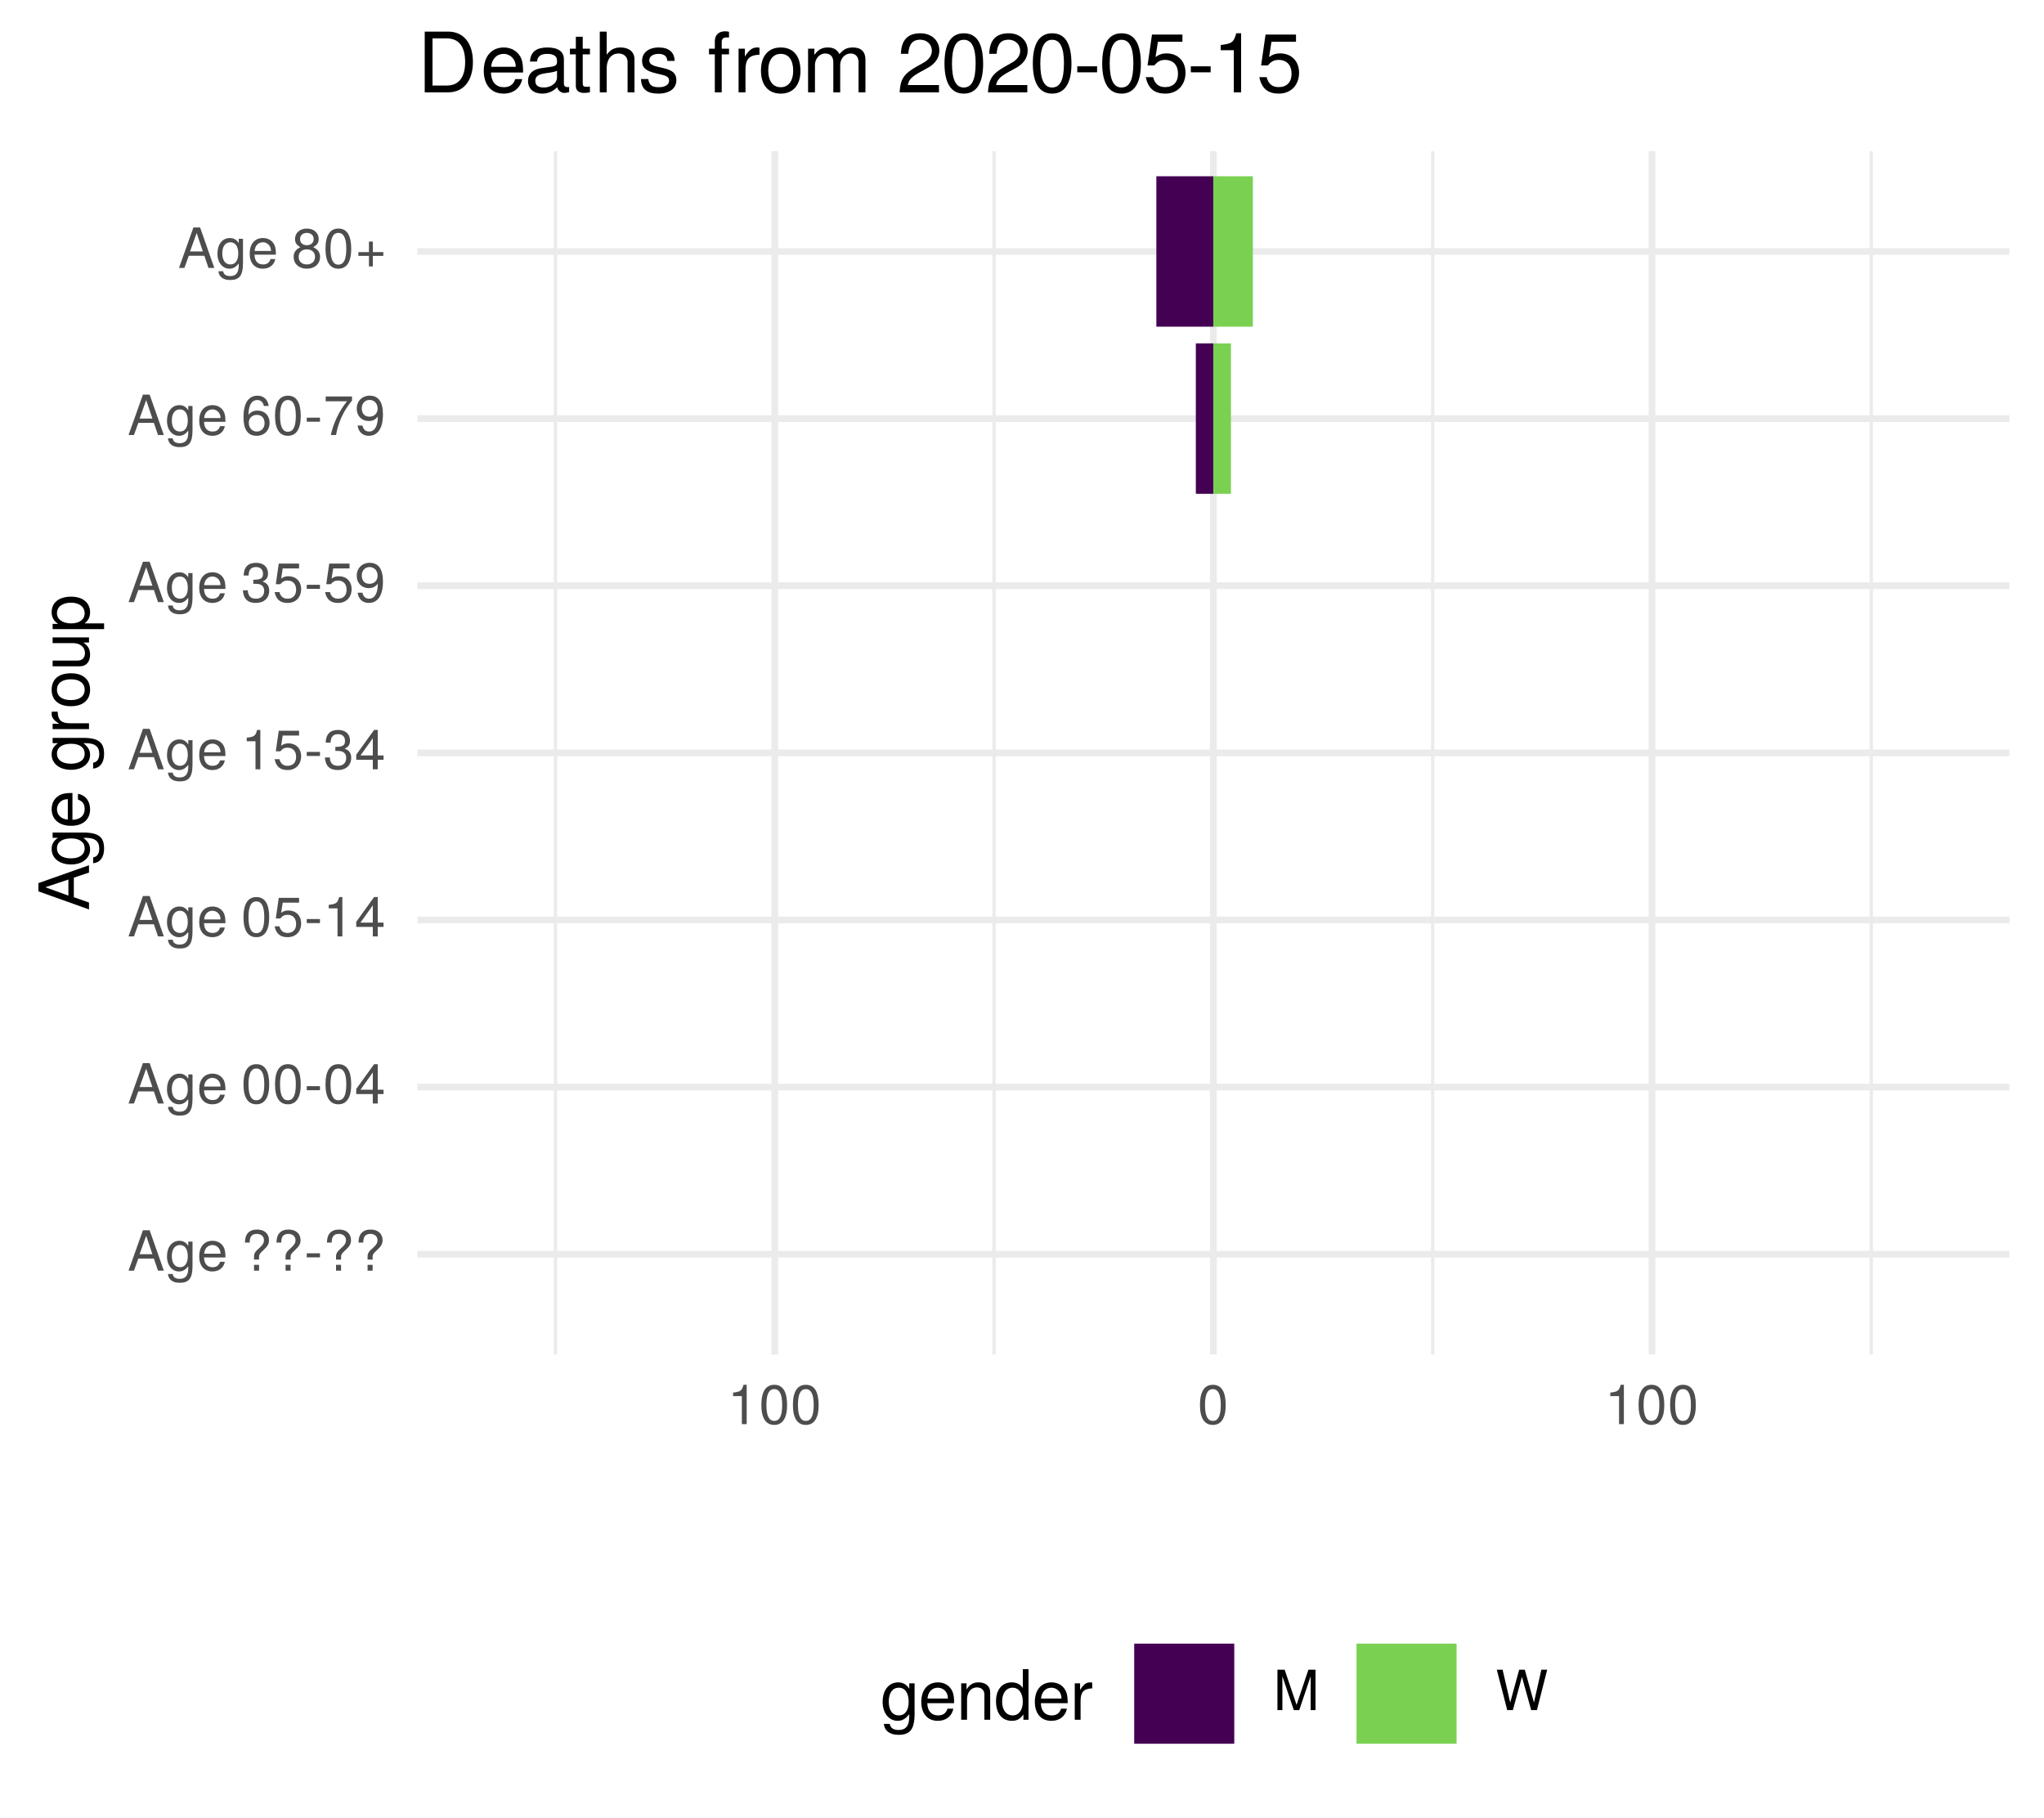
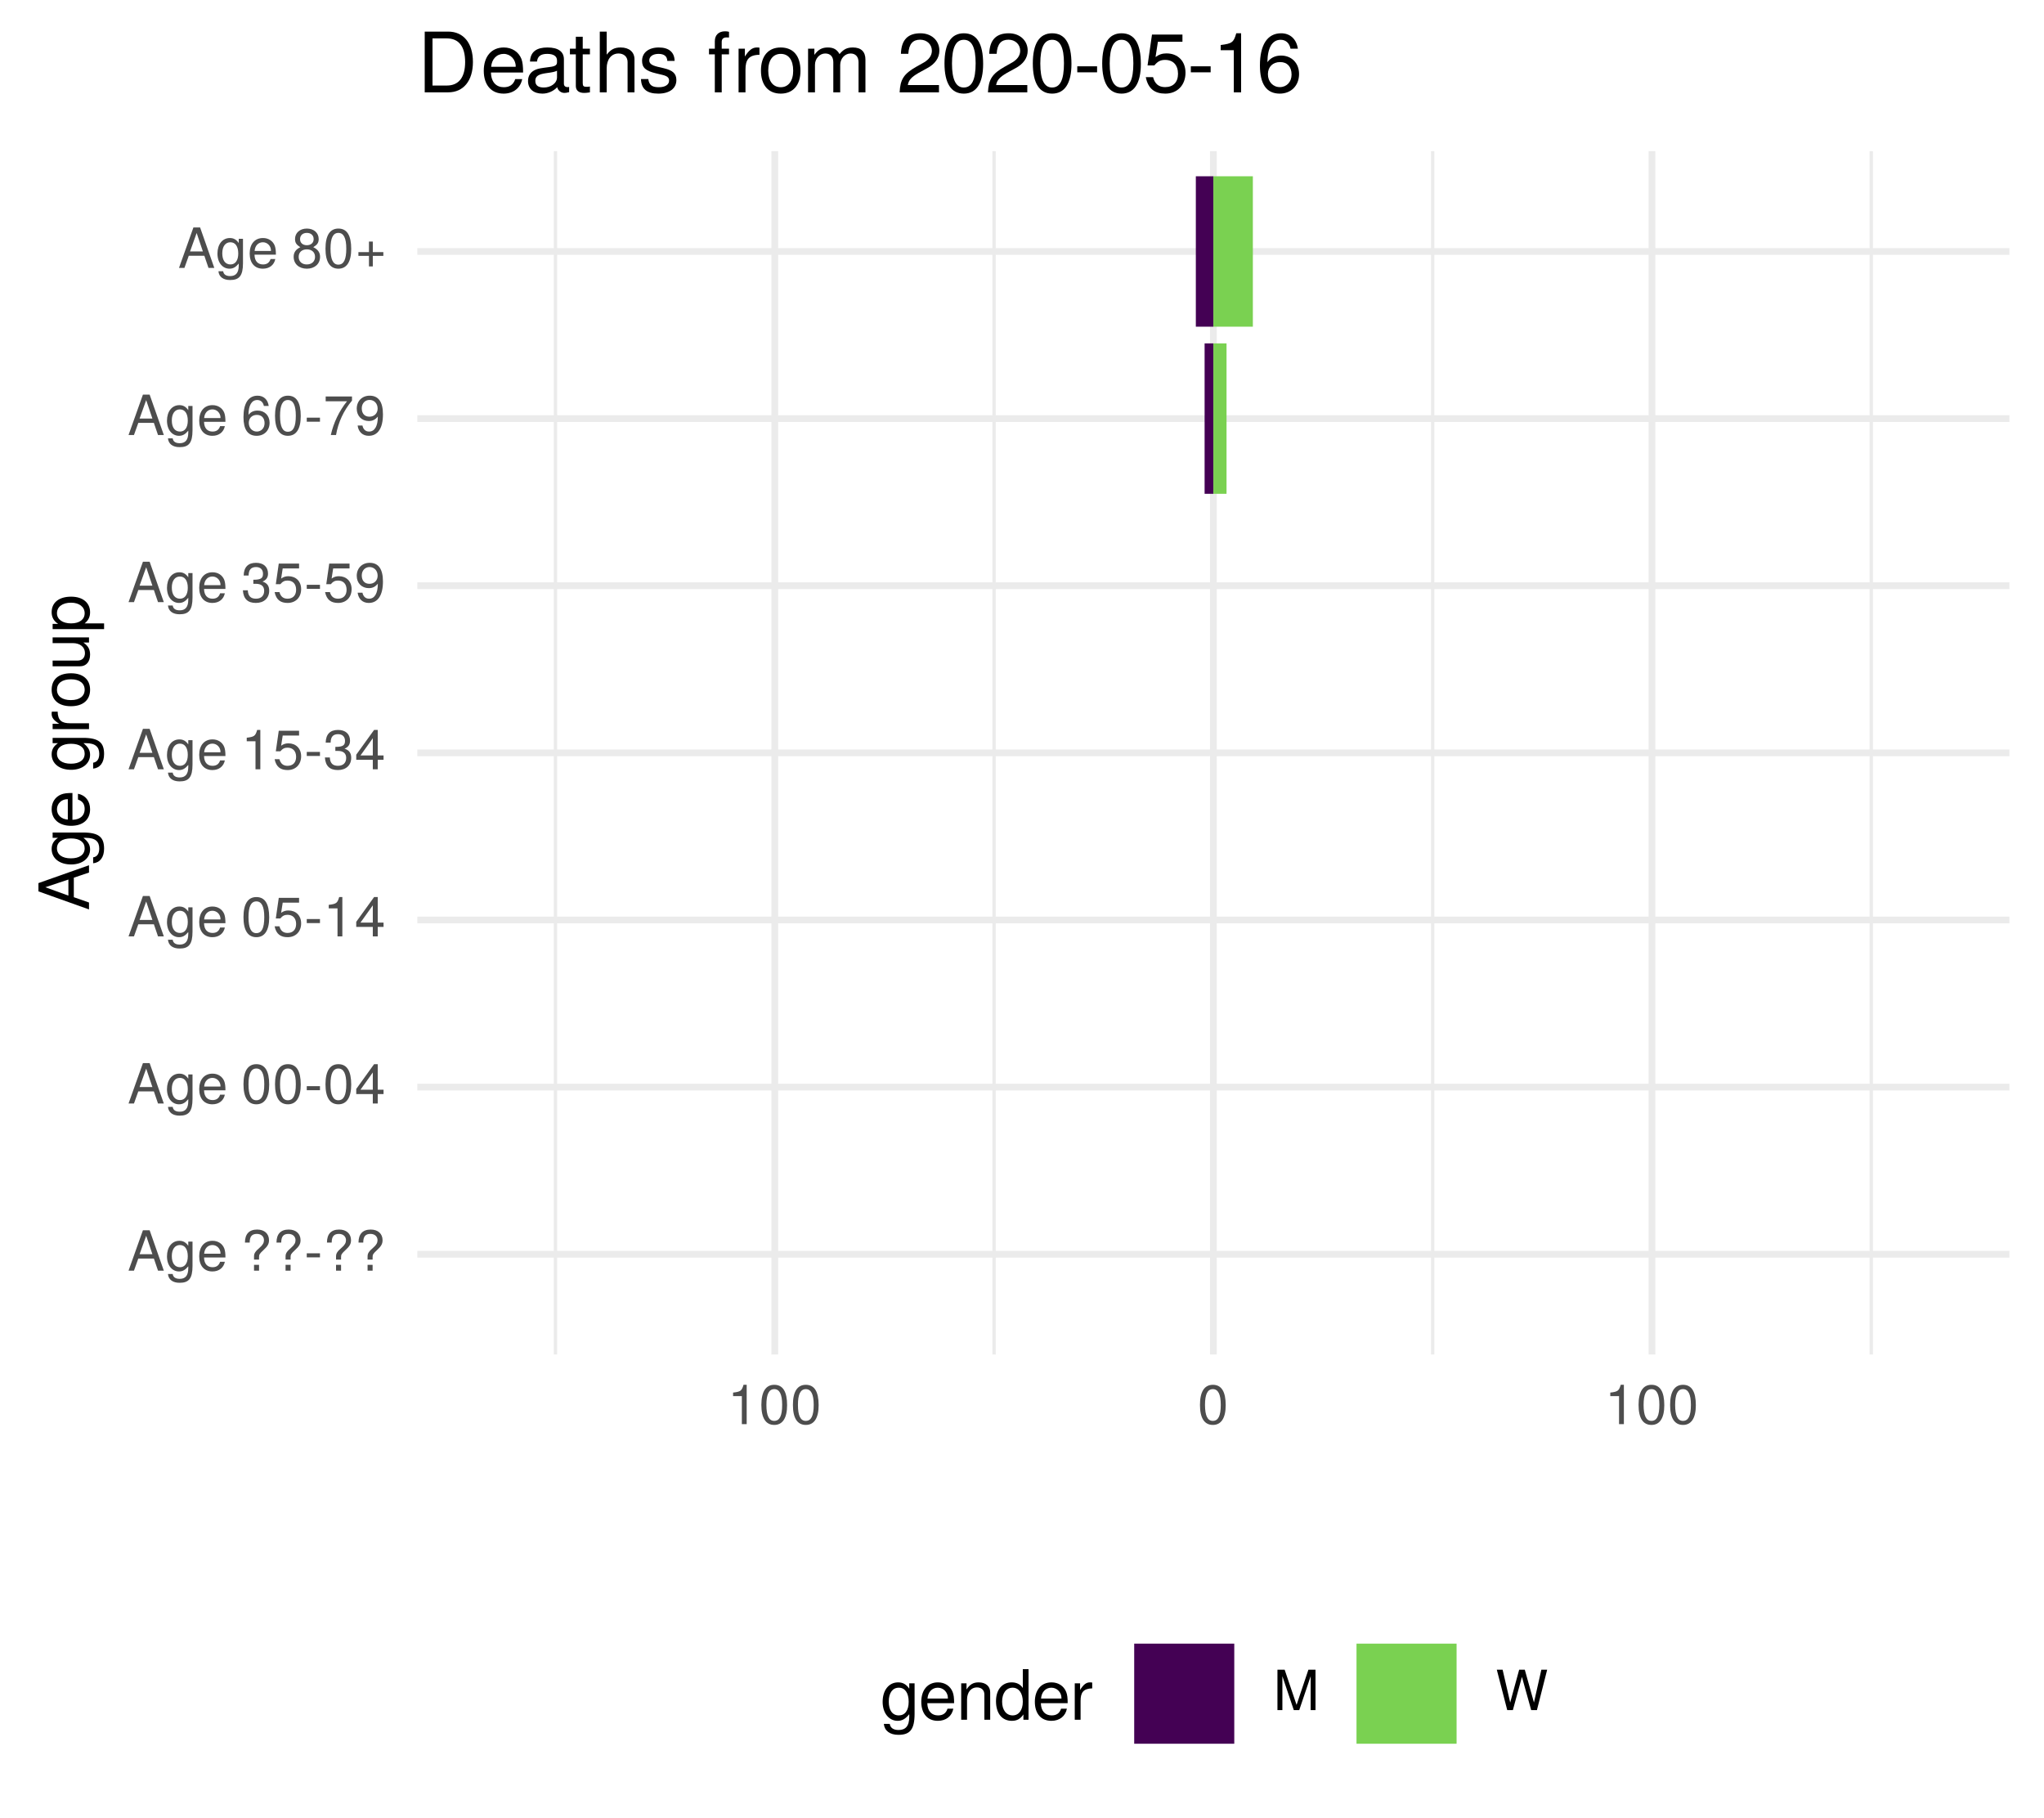
<svg xmlns="http://www.w3.org/2000/svg" xmlns:xlink="http://www.w3.org/1999/xlink" width="324pt" height="288pt" viewBox="0 0 324 288" version="1.1">
  <defs>
    <g>
      <symbol overflow="visible" id="glyph0-0">
        <path style="stroke:none;" d="" />
      </symbol>
      <symbol overflow="visible" id="glyph0-1">
        <path style="stroke:none;" d="M 5.75 0 L 3.5 -6.406 L 2.438 -6.406 L 0.156 0 L 1.016 0 L 1.703 -1.922 L 4.172 -1.922 L 4.828 0 Z M 3.938 -2.609 L 1.906 -2.609 L 2.953 -5.531 Z M 3.938 -2.609 " />
      </symbol>
      <symbol overflow="visible" id="glyph0-2">
        <path style="stroke:none;" d="M 4.297 -0.75 L 4.297 -4.609 L 3.625 -4.609 L 3.625 -3.938 C 3.25 -4.484 2.812 -4.734 2.219 -4.734 C 1.047 -4.734 0.25 -3.75 0.25 -2.266 C 0.25 -0.812 1.078 0.125 2.156 0.125 C 2.734 0.125 3.141 -0.109 3.625 -0.688 L 3.625 -0.391 C 3.625 0.828 3.125 1.297 2.266 1.297 C 1.688 1.297 1.234 1.094 1.156 0.531 L 0.406 0.531 C 0.484 1.406 1.156 1.922 2.25 1.922 C 3.688 1.922 4.297 1.281 4.297 -0.75 Z M 3.547 -2.281 C 3.547 -1.172 3.078 -0.547 2.312 -0.547 C 1.5 -0.547 1.016 -1.188 1.016 -2.312 C 1.016 -3.406 1.516 -4.062 2.297 -4.062 C 3.094 -4.062 3.547 -3.391 3.547 -2.281 Z M 3.547 -2.281 " />
      </symbol>
      <symbol overflow="visible" id="glyph0-3">
        <path style="stroke:none;" d="M 4.516 -2.094 C 4.516 -2.766 4.453 -3.188 4.328 -3.531 C 4.031 -4.281 3.328 -4.734 2.469 -4.734 C 1.172 -4.734 0.359 -3.797 0.359 -2.281 C 0.359 -0.766 1.156 0.125 2.453 0.125 C 3.5 0.125 4.234 -0.469 4.422 -1.406 L 3.672 -1.406 C 3.469 -0.797 3.062 -0.547 2.469 -0.547 C 1.703 -0.547 1.141 -1.031 1.125 -2.094 Z M 3.734 -2.75 C 3.734 -2.75 3.734 -2.703 3.719 -2.688 L 1.141 -2.688 C 1.203 -3.516 1.719 -4.062 2.453 -4.062 C 3.172 -4.062 3.734 -3.469 3.734 -2.75 Z M 3.734 -2.75 " />
      </symbol>
      <symbol overflow="visible" id="glyph0-4">
        <path style="stroke:none;" d="" />
      </symbol>
      <symbol overflow="visible" id="glyph0-5">
        <path style="stroke:none;" d="M 4.422 -4.828 C 4.422 -5.859 3.688 -6.516 2.547 -6.516 C 1.281 -6.516 0.609 -5.812 0.609 -4.453 L 1.359 -4.453 C 1.359 -5.422 1.719 -5.828 2.5 -5.828 C 3.172 -5.828 3.625 -5.422 3.625 -4.828 C 3.625 -4.422 3.438 -4.078 2.969 -3.672 C 2.453 -3.203 2.453 -3.203 2.297 -3 C 2.109 -2.75 2.047 -2.547 2.047 -2.234 L 2.047 -1.75 L 2.844 -1.75 L 2.844 -2.156 C 2.844 -2.547 2.938 -2.703 3.531 -3.25 C 4.203 -3.859 4.422 -4.25 4.422 -4.828 Z M 2.844 0 L 2.844 -0.922 L 2.047 -0.922 L 2.047 0 Z M 2.844 0 " />
      </symbol>
      <symbol overflow="visible" id="glyph0-6">
        <path style="stroke:none;" d="M 2.5 -2.109 L 2.5 -2.75 L 0.406 -2.75 L 0.406 -2.109 Z M 2.5 -2.109 " />
      </symbol>
      <symbol overflow="visible" id="glyph0-7">
        <path style="stroke:none;" d="M 4.453 -3 C 4.453 -5.156 3.781 -6.234 2.422 -6.234 C 1.078 -6.234 0.375 -5.141 0.375 -3.047 C 0.375 -0.953 1.078 0.125 2.422 0.125 C 3.734 0.125 4.453 -0.953 4.453 -3 Z M 3.672 -3.062 C 3.672 -1.297 3.266 -0.516 2.406 -0.516 C 1.578 -0.516 1.172 -1.344 1.172 -3.047 C 1.172 -4.75 1.578 -5.547 2.422 -5.547 C 3.25 -5.547 3.672 -4.734 3.672 -3.062 Z M 3.672 -3.062 " />
      </symbol>
      <symbol overflow="visible" id="glyph0-8">
        <path style="stroke:none;" d="M 4.578 -1.5 L 4.578 -2.188 L 3.656 -2.188 L 3.656 -6.234 L 3.078 -6.234 L 0.25 -2.312 L 0.25 -1.5 L 2.875 -1.5 L 2.875 0 L 3.656 0 L 3.656 -1.5 Z M 2.875 -2.188 L 0.922 -2.188 L 2.875 -4.922 Z M 2.875 -2.188 " />
      </symbol>
      <symbol overflow="visible" id="glyph0-9">
        <path style="stroke:none;" d="M 4.516 -2.062 C 4.516 -3.297 3.688 -4.109 2.5 -4.109 C 2.062 -4.109 1.703 -4 1.344 -3.734 L 1.594 -5.344 L 4.188 -5.344 L 4.188 -6.109 L 0.969 -6.109 L 0.5 -2.844 L 1.219 -2.844 C 1.578 -3.266 1.875 -3.422 2.359 -3.422 C 3.188 -3.422 3.719 -2.891 3.719 -1.969 C 3.719 -1.062 3.203 -0.547 2.359 -0.547 C 1.688 -0.547 1.266 -0.891 1.078 -1.594 L 0.312 -1.594 C 0.562 -0.359 1.266 0.125 2.375 0.125 C 3.641 0.125 4.516 -0.75 4.516 -2.062 Z M 4.516 -2.062 " />
      </symbol>
      <symbol overflow="visible" id="glyph0-10">
        <path style="stroke:none;" d="M 3.047 0 L 3.047 -6.234 L 2.547 -6.234 C 2.266 -5.281 2.094 -5.141 0.891 -5 L 0.891 -4.438 L 2.281 -4.438 L 2.281 0 Z M 3.047 0 " />
      </symbol>
      <symbol overflow="visible" id="glyph0-11">
        <path style="stroke:none;" d="M 4.453 -1.812 C 4.453 -2.562 4.141 -3.016 3.391 -3.266 C 3.969 -3.5 4.266 -3.891 4.266 -4.516 C 4.266 -5.594 3.547 -6.234 2.359 -6.234 C 1.109 -6.234 0.438 -5.547 0.406 -4.219 L 1.188 -4.219 C 1.203 -5.141 1.578 -5.562 2.375 -5.562 C 3.062 -5.562 3.469 -5.156 3.469 -4.5 C 3.469 -3.828 3.188 -3.547 1.938 -3.547 L 1.938 -2.906 L 2.359 -2.906 C 3.219 -2.906 3.656 -2.5 3.656 -1.797 C 3.656 -1.016 3.172 -0.547 2.359 -0.547 C 1.516 -0.547 1.109 -0.969 1.062 -1.875 L 0.281 -1.875 C 0.375 -0.5 1.062 0.125 2.344 0.125 C 3.625 0.125 4.453 -0.641 4.453 -1.812 Z M 4.453 -1.812 " />
      </symbol>
      <symbol overflow="visible" id="glyph0-12">
        <path style="stroke:none;" d="M 4.484 -3.266 C 4.484 -5.219 3.797 -6.234 2.375 -6.234 C 1.188 -6.234 0.328 -5.391 0.328 -4.172 C 0.328 -3.016 1.125 -2.219 2.25 -2.219 C 2.844 -2.219 3.266 -2.438 3.672 -2.922 C 3.672 -1.406 3.172 -0.547 2.281 -0.547 C 1.734 -0.547 1.359 -0.891 1.234 -1.5 L 0.469 -1.5 C 0.609 -0.469 1.281 0.125 2.234 0.125 C 3.688 0.125 4.484 -1.109 4.484 -3.266 Z M 3.641 -4.188 C 3.641 -3.422 3.094 -2.906 2.344 -2.906 C 1.594 -2.906 1.125 -3.391 1.125 -4.234 C 1.125 -5.016 1.656 -5.562 2.359 -5.562 C 3.094 -5.562 3.641 -5 3.641 -4.188 Z M 3.641 -4.188 " />
      </symbol>
      <symbol overflow="visible" id="glyph0-13">
        <path style="stroke:none;" d="M 4.516 -1.938 C 4.516 -3.094 3.719 -3.875 2.609 -3.875 C 1.984 -3.875 1.5 -3.641 1.172 -3.188 C 1.172 -4.703 1.672 -5.547 2.562 -5.547 C 3.109 -5.547 3.484 -5.203 3.609 -4.609 L 4.375 -4.609 C 4.234 -5.625 3.562 -6.234 2.609 -6.234 C 1.156 -6.234 0.375 -5.016 0.375 -2.844 C 0.375 -0.891 1.047 0.125 2.469 0.125 C 3.656 0.125 4.516 -0.719 4.516 -1.938 Z M 3.719 -1.875 C 3.719 -1.094 3.188 -0.547 2.484 -0.547 C 1.766 -0.547 1.219 -1.125 1.219 -1.922 C 1.219 -2.688 1.734 -3.188 2.5 -3.188 C 3.25 -3.188 3.719 -2.703 3.719 -1.875 Z M 3.719 -1.875 " />
      </symbol>
      <symbol overflow="visible" id="glyph0-14">
        <path style="stroke:none;" d="M 4.578 -5.453 L 4.578 -6.109 L 0.406 -6.109 L 0.406 -5.344 L 3.781 -5.344 C 2.531 -3.781 1.656 -1.953 1.219 0 L 2.047 0 C 2.391 -2.016 3.266 -3.891 4.578 -5.453 Z M 4.578 -5.453 " />
      </symbol>
      <symbol overflow="visible" id="glyph0-15">
        <path style="stroke:none;" d="M 4.516 -1.766 C 4.516 -2.453 4.156 -2.938 3.438 -3.281 C 4.078 -3.672 4.297 -3.984 4.297 -4.578 C 4.297 -5.547 3.531 -6.234 2.422 -6.234 C 1.312 -6.234 0.547 -5.547 0.547 -4.578 C 0.547 -4 0.75 -3.672 1.391 -3.281 C 0.672 -2.938 0.328 -2.453 0.328 -1.766 C 0.328 -0.625 1.188 0.125 2.422 0.125 C 3.656 0.125 4.516 -0.625 4.516 -1.766 Z M 3.5 -4.562 C 3.5 -3.969 3.062 -3.594 2.422 -3.594 C 1.766 -3.594 1.344 -3.969 1.344 -4.562 C 1.344 -5.156 1.766 -5.547 2.422 -5.547 C 3.078 -5.547 3.5 -5.156 3.5 -4.562 Z M 3.719 -1.75 C 3.719 -1.016 3.188 -0.547 2.406 -0.547 C 1.641 -0.547 1.125 -1.016 1.125 -1.75 C 1.125 -2.484 1.641 -2.938 2.422 -2.938 C 3.188 -2.938 3.719 -2.484 3.719 -1.75 Z M 3.719 -1.75 " />
      </symbol>
      <symbol overflow="visible" id="glyph0-16">
        <path style="stroke:none;" d="M 4.547 -1.906 L 4.547 -2.5 L 2.875 -2.5 L 2.875 -4.172 L 2.266 -4.172 L 2.266 -2.5 L 0.594 -2.5 L 0.594 -1.906 L 2.266 -1.906 L 2.266 -0.234 L 2.875 -0.234 L 2.875 -1.906 Z M 4.547 -1.906 " />
      </symbol>
      <symbol overflow="visible" id="glyph0-17">
        <path style="stroke:none;" d="M 6.688 0 L 6.688 -6.406 L 5.562 -6.406 L 3.688 -0.828 L 1.797 -6.406 L 0.656 -6.406 L 0.656 0 L 1.438 0 L 1.438 -5.375 L 3.25 0 L 4.109 0 L 5.922 -5.375 L 5.922 0 Z M 6.688 0 " />
      </symbol>
      <symbol overflow="visible" id="glyph0-18">
        <path style="stroke:none;" d="M 8.172 -6.406 L 7.25 -6.406 L 6.078 -1.203 L 4.625 -6.406 L 3.734 -6.406 L 2.312 -1.203 L 1.109 -6.406 L 0.188 -6.406 L 1.844 0 L 2.734 0 L 4.172 -5.266 L 5.641 0 L 6.547 0 Z M 8.172 -6.406 " />
      </symbol>
      <symbol overflow="visible" id="glyph1-0">
        <path style="stroke:none;" d="" />
      </symbol>
      <symbol overflow="visible" id="glyph1-1">
        <path style="stroke:none;" d="M 0 -7.188 L -8.016 -4.359 L -8.016 -3.047 L 0 -0.188 L 0 -1.281 L -2.406 -2.125 L -2.406 -5.219 L 0 -6.031 Z M -3.266 -4.922 L -3.266 -2.375 L -6.922 -3.703 Z M -3.266 -4.922 " />
      </symbol>
      <symbol overflow="visible" id="glyph1-2">
        <path style="stroke:none;" d="M -0.953 -5.375 L -5.766 -5.375 L -5.766 -4.531 L -4.922 -4.531 C -5.609 -4.062 -5.922 -3.516 -5.922 -2.766 C -5.922 -1.312 -4.703 -0.312 -2.828 -0.312 C -1.016 -0.312 0.172 -1.344 0.172 -2.688 C 0.172 -3.422 -0.141 -3.922 -0.875 -4.531 L -0.484 -4.531 C 1.047 -4.531 1.625 -3.906 1.625 -2.844 C 1.625 -2.109 1.359 -1.547 0.656 -1.438 L 0.656 -0.5 C 1.75 -0.609 2.391 -1.453 2.391 -2.812 C 2.391 -4.609 1.594 -5.375 -0.953 -5.375 Z M -2.844 -4.438 C -1.469 -4.438 -0.688 -3.844 -0.688 -2.875 C -0.688 -1.875 -1.484 -1.281 -2.875 -1.281 C -4.266 -1.281 -5.078 -1.891 -5.078 -2.875 C -5.078 -3.859 -4.25 -4.438 -2.844 -4.438 Z M -2.844 -4.438 " />
      </symbol>
      <symbol overflow="visible" id="glyph1-3">
        <path style="stroke:none;" d="M -2.625 -5.641 C -3.453 -5.641 -3.984 -5.578 -4.406 -5.406 C -5.359 -5.031 -5.922 -4.156 -5.922 -3.078 C -5.922 -1.469 -4.734 -0.438 -2.844 -0.438 C -0.953 -0.438 0.172 -1.438 0.172 -3.062 C 0.172 -4.375 -0.578 -5.297 -1.75 -5.516 L -1.75 -4.594 C -0.984 -4.344 -0.688 -3.828 -0.688 -3.094 C -0.688 -2.141 -1.297 -1.422 -2.625 -1.391 Z M -3.438 -4.656 C -3.438 -4.656 -3.391 -4.656 -3.359 -4.656 L -3.359 -1.422 C -4.391 -1.5 -5.078 -2.141 -5.078 -3.062 C -5.078 -3.969 -4.328 -4.656 -3.438 -4.656 Z M -3.438 -4.656 " />
      </symbol>
      <symbol overflow="visible" id="glyph1-4">
        <path style="stroke:none;" d="" />
      </symbol>
      <symbol overflow="visible" id="glyph1-5">
        <path style="stroke:none;" d="M -4.969 -3.531 L -5.891 -3.531 C -5.922 -3.375 -5.922 -3.297 -5.922 -3.172 C -5.922 -2.578 -5.578 -2.141 -4.719 -1.609 L -5.766 -1.609 L -5.766 -0.766 L 0 -0.766 L 0 -1.688 L -2.984 -1.688 C -4.297 -1.688 -4.938 -2.109 -4.969 -3.531 Z M -4.969 -3.531 " />
      </symbol>
      <symbol overflow="visible" id="glyph1-6">
        <path style="stroke:none;" d="M -2.844 -5.609 C -4.828 -5.609 -5.922 -4.656 -5.922 -2.984 C -5.922 -1.375 -4.812 -0.391 -2.875 -0.391 C -0.953 -0.391 0.172 -1.359 0.172 -3 C 0.172 -4.625 -0.953 -5.609 -2.844 -5.609 Z M -2.844 -4.656 C -1.5 -4.656 -0.688 -4.016 -0.688 -3 C -0.688 -1.984 -1.484 -1.359 -2.875 -1.359 C -4.266 -1.359 -5.078 -1.984 -5.078 -3 C -5.078 -4.031 -4.281 -4.656 -2.844 -4.656 Z M -2.844 -4.656 " />
      </symbol>
      <symbol overflow="visible" id="glyph1-7">
        <path style="stroke:none;" d="M 0 -5.297 L -5.766 -5.297 L -5.766 -4.391 L -2.578 -4.391 C -1.406 -4.391 -0.641 -3.766 -0.641 -2.812 C -0.641 -2.094 -1.078 -1.625 -1.766 -1.625 L -5.766 -1.625 L -5.766 -0.719 L -1.406 -0.719 C -0.453 -0.719 0.172 -1.438 0.172 -2.547 C 0.172 -3.406 -0.125 -3.938 -0.891 -4.484 L 0 -4.484 Z M 0 -5.297 " />
      </symbol>
      <symbol overflow="visible" id="glyph1-8">
        <path style="stroke:none;" d="M -2.828 -5.75 C -4.766 -5.75 -5.922 -4.812 -5.922 -3.281 C -5.922 -2.5 -5.578 -1.875 -4.891 -1.438 L -5.766 -1.438 L -5.766 -0.609 L 2.391 -0.609 L 2.391 -1.516 L -0.688 -1.516 C -0.094 -2 0.172 -2.547 0.172 -3.281 C 0.172 -4.781 -0.984 -5.75 -2.828 -5.75 Z M -2.844 -4.797 C -1.547 -4.797 -0.688 -4.125 -0.688 -3.125 C -0.688 -2.156 -1.484 -1.516 -2.844 -1.516 C -4.188 -1.516 -5.078 -2.156 -5.078 -3.125 C -5.078 -4.141 -4.219 -4.797 -2.844 -4.797 Z M -2.844 -4.797 " />
      </symbol>
      <symbol overflow="visible" id="glyph2-0">
        <path style="stroke:none;" d="" />
      </symbol>
      <symbol overflow="visible" id="glyph2-1">
        <path style="stroke:none;" d="M 5.375 -0.953 L 5.375 -5.766 L 4.531 -5.766 L 4.531 -4.922 C 4.062 -5.609 3.516 -5.922 2.766 -5.922 C 1.312 -5.922 0.312 -4.703 0.312 -2.828 C 0.312 -1.016 1.344 0.172 2.688 0.172 C 3.422 0.172 3.922 -0.141 4.531 -0.875 L 4.531 -0.484 C 4.531 1.047 3.906 1.625 2.844 1.625 C 2.109 1.625 1.547 1.359 1.438 0.656 L 0.5 0.656 C 0.609 1.75 1.453 2.391 2.812 2.391 C 4.609 2.391 5.375 1.594 5.375 -0.953 Z M 4.438 -2.844 C 4.438 -1.469 3.844 -0.688 2.875 -0.688 C 1.875 -0.688 1.281 -1.484 1.281 -2.875 C 1.281 -4.266 1.891 -5.078 2.875 -5.078 C 3.859 -5.078 4.438 -4.25 4.438 -2.844 Z M 4.438 -2.844 " />
      </symbol>
      <symbol overflow="visible" id="glyph2-2">
        <path style="stroke:none;" d="M 5.641 -2.625 C 5.641 -3.453 5.578 -3.984 5.406 -4.406 C 5.031 -5.359 4.156 -5.922 3.078 -5.922 C 1.469 -5.922 0.438 -4.734 0.438 -2.844 C 0.438 -0.953 1.438 0.172 3.062 0.172 C 4.375 0.172 5.297 -0.578 5.516 -1.75 L 4.594 -1.75 C 4.344 -0.984 3.828 -0.688 3.094 -0.688 C 2.141 -0.688 1.422 -1.297 1.391 -2.625 Z M 4.656 -3.438 C 4.656 -3.438 4.656 -3.391 4.656 -3.359 L 1.422 -3.359 C 1.5 -4.391 2.141 -5.078 3.062 -5.078 C 3.969 -5.078 4.656 -4.328 4.656 -3.438 Z M 4.656 -3.438 " />
      </symbol>
      <symbol overflow="visible" id="glyph2-3">
        <path style="stroke:none;" d="M 5.359 0 L 5.359 -4.359 C 5.359 -5.312 4.641 -5.922 3.531 -5.922 C 2.672 -5.922 2.125 -5.594 1.609 -4.797 L 1.609 -5.766 L 0.766 -5.766 L 0.766 0 L 1.688 0 L 1.688 -3.172 C 1.688 -4.359 2.328 -5.125 3.25 -5.125 C 3.984 -5.125 4.438 -4.688 4.438 -4 L 4.438 0 Z M 5.359 0 " />
      </symbol>
      <symbol overflow="visible" id="glyph2-4">
        <path style="stroke:none;" d="M 5.438 0 L 5.438 -8.016 L 4.531 -8.016 L 4.531 -5.031 C 4.141 -5.625 3.531 -5.922 2.766 -5.922 C 1.266 -5.922 0.281 -4.781 0.281 -2.938 C 0.281 -0.984 1.25 0.172 2.797 0.172 C 3.594 0.172 4.141 -0.125 4.625 -0.844 L 4.625 0 Z M 4.531 -2.859 C 4.531 -1.531 3.891 -0.688 2.922 -0.688 C 1.906 -0.688 1.25 -1.547 1.25 -2.875 C 1.25 -4.219 1.906 -5.078 2.922 -5.078 C 3.906 -5.078 4.531 -4.188 4.531 -2.859 Z M 4.531 -2.859 " />
      </symbol>
      <symbol overflow="visible" id="glyph2-5">
        <path style="stroke:none;" d="M 3.531 -4.969 L 3.531 -5.891 C 3.375 -5.922 3.297 -5.922 3.172 -5.922 C 2.578 -5.922 2.141 -5.578 1.609 -4.719 L 1.609 -5.766 L 0.766 -5.766 L 0.766 0 L 1.688 0 L 1.688 -2.984 C 1.688 -4.297 2.109 -4.938 3.531 -4.969 Z M 3.531 -4.969 " />
      </symbol>
      <symbol overflow="visible" id="glyph3-0">
        <path style="stroke:none;" d="" />
      </symbol>
      <symbol overflow="visible" id="glyph3-1">
        <path style="stroke:none;" d="M 8.812 -4.812 C 8.812 -7.797 7.328 -9.625 4.891 -9.625 L 1.172 -9.625 L 1.172 0 L 4.891 0 C 7.312 0 8.812 -1.828 8.812 -4.812 Z M 7.578 -4.812 C 7.578 -2.375 6.578 -1.078 4.672 -1.078 L 2.406 -1.078 L 2.406 -8.547 L 4.672 -8.547 C 6.578 -8.547 7.578 -7.266 7.578 -4.812 Z M 7.578 -4.812 " />
      </symbol>
      <symbol overflow="visible" id="glyph3-2">
        <path style="stroke:none;" d="M 6.766 -3.141 C 6.766 -4.141 6.688 -4.781 6.5 -5.297 C 6.047 -6.438 4.984 -7.109 3.703 -7.109 C 1.766 -7.109 0.531 -5.688 0.531 -3.422 C 0.531 -1.156 1.734 0.203 3.672 0.203 C 5.25 0.203 6.344 -0.703 6.625 -2.094 L 5.516 -2.094 C 5.219 -1.188 4.594 -0.812 3.703 -0.812 C 2.562 -0.812 1.703 -1.562 1.672 -3.141 Z M 5.594 -4.125 C 5.594 -4.125 5.594 -4.062 5.578 -4.047 L 1.703 -4.047 C 1.797 -5.266 2.578 -6.094 3.688 -6.094 C 4.766 -6.094 5.594 -5.203 5.594 -4.125 Z M 5.594 -4.125 " />
      </symbol>
      <symbol overflow="visible" id="glyph3-3">
        <path style="stroke:none;" d="M 7.062 -0.031 L 7.062 -0.859 C 6.938 -0.828 6.891 -0.828 6.828 -0.828 C 6.438 -0.828 6.234 -1.031 6.234 -1.375 L 6.234 -5.234 C 6.234 -6.453 5.328 -7.109 3.625 -7.109 C 1.953 -7.109 0.922 -6.469 0.859 -4.875 L 1.969 -4.875 C 2.062 -5.719 2.562 -6.094 3.594 -6.094 C 4.578 -6.094 5.141 -5.734 5.141 -5.062 L 5.141 -4.781 C 5.141 -4.312 4.859 -4.125 3.984 -4.016 C 2.422 -3.812 2.188 -3.766 1.766 -3.594 C 0.969 -3.266 0.547 -2.641 0.547 -1.797 C 0.547 -0.547 1.422 0.203 2.828 0.203 C 3.703 0.203 4.562 -0.172 5.172 -0.812 C 5.297 -0.297 5.766 0.094 6.312 0.094 C 6.531 0.094 6.703 0.062 7.062 -0.031 Z M 5.141 -2.391 C 5.141 -1.406 4.125 -0.766 3.062 -0.766 C 2.203 -0.766 1.703 -1.062 1.703 -1.828 C 1.703 -2.547 2.188 -2.859 3.359 -3.031 C 4.531 -3.188 4.766 -3.25 5.141 -3.422 Z M 5.141 -2.391 " />
      </symbol>
      <symbol overflow="visible" id="glyph3-4">
        <path style="stroke:none;" d="M 3.359 0 L 3.359 -0.922 C 3.203 -0.891 3.031 -0.875 2.828 -0.875 C 2.344 -0.875 2.219 -1 2.219 -1.484 L 2.219 -6.016 L 3.359 -6.016 L 3.359 -6.922 L 2.219 -6.922 L 2.219 -8.812 L 1.125 -8.812 L 1.125 -6.922 L 0.188 -6.922 L 0.188 -6.016 L 1.125 -6.016 L 1.125 -1 C 1.125 -0.297 1.594 0.094 2.453 0.094 C 2.719 0.094 2.984 0.062 3.359 0 Z M 3.359 0 " />
      </symbol>
      <symbol overflow="visible" id="glyph3-5">
        <path style="stroke:none;" d="M 6.422 0 L 6.422 -5.234 C 6.422 -6.391 5.578 -7.109 4.234 -7.109 C 3.266 -7.109 2.672 -6.812 2.016 -5.969 L 2.016 -9.625 L 0.922 -9.625 L 0.922 0 L 2.016 0 L 2.016 -3.812 C 2.016 -5.234 2.766 -6.156 3.891 -6.156 C 4.672 -6.156 5.328 -5.703 5.328 -4.797 L 5.328 0 Z M 6.422 0 " />
      </symbol>
      <symbol overflow="visible" id="glyph3-6">
        <path style="stroke:none;" d="M 6.062 -1.938 C 6.062 -2.969 5.484 -3.484 4.109 -3.812 L 3.047 -4.062 C 2.156 -4.281 1.766 -4.562 1.766 -5.062 C 1.766 -5.688 2.344 -6.094 3.234 -6.094 C 4.125 -6.094 4.594 -5.719 4.625 -4.984 L 5.781 -4.984 C 5.766 -6.344 4.875 -7.109 3.281 -7.109 C 1.656 -7.109 0.625 -6.281 0.625 -5 C 0.625 -3.922 1.172 -3.406 2.812 -3.016 L 3.844 -2.766 C 4.609 -2.578 4.906 -2.344 4.906 -1.844 C 4.906 -1.203 4.266 -0.812 3.297 -0.812 C 2.312 -0.812 1.75 -1.062 1.609 -2.109 L 0.453 -2.109 C 0.5 -0.516 1.406 0.203 3.203 0.203 C 4.953 0.203 6.062 -0.609 6.062 -1.938 Z M 6.062 -1.938 " />
      </symbol>
      <symbol overflow="visible" id="glyph3-7">
        <path style="stroke:none;" d="" />
      </symbol>
      <symbol overflow="visible" id="glyph3-8">
        <path style="stroke:none;" d="M 3.406 -6.016 L 3.406 -6.922 L 2.25 -6.922 L 2.25 -8 C 2.25 -8.469 2.516 -8.703 3.031 -8.703 C 3.109 -8.703 3.156 -8.703 3.406 -8.688 L 3.406 -9.594 C 3.156 -9.656 3.016 -9.672 2.781 -9.672 C 1.766 -9.672 1.156 -9.078 1.156 -8.094 L 1.156 -6.922 L 0.234 -6.922 L 0.234 -6.016 L 1.156 -6.016 L 1.156 0 L 2.25 0 L 2.25 -6.016 Z M 3.406 -6.016 " />
      </symbol>
      <symbol overflow="visible" id="glyph3-9">
        <path style="stroke:none;" d="M 4.234 -5.953 L 4.234 -7.078 C 4.047 -7.109 3.969 -7.109 3.812 -7.109 C 3.109 -7.109 2.562 -6.688 1.922 -5.672 L 1.922 -6.922 L 0.922 -6.922 L 0.922 0 L 2.016 0 L 2.016 -3.594 C 2.016 -5.156 2.531 -5.922 4.234 -5.953 Z M 4.234 -5.953 " />
      </symbol>
      <symbol overflow="visible" id="glyph3-10">
        <path style="stroke:none;" d="M 6.734 -3.406 C 6.734 -5.797 5.578 -7.109 3.594 -7.109 C 1.656 -7.109 0.469 -5.781 0.469 -3.453 C 0.469 -1.141 1.641 0.203 3.609 0.203 C 5.547 0.203 6.734 -1.141 6.734 -3.406 Z M 5.578 -3.422 C 5.578 -1.797 4.812 -0.812 3.609 -0.812 C 2.375 -0.812 1.625 -1.781 1.625 -3.453 C 1.625 -5.125 2.375 -6.094 3.609 -6.094 C 4.844 -6.094 5.578 -5.141 5.578 -3.422 Z M 5.578 -3.422 " />
      </symbol>
      <symbol overflow="visible" id="glyph3-11">
        <path style="stroke:none;" d="M 10.031 0 L 10.031 -5.188 C 10.031 -6.438 9.344 -7.109 8.047 -7.109 C 7.125 -7.109 6.578 -6.844 5.922 -6.062 C 5.516 -6.797 4.969 -7.109 4.062 -7.109 C 3.141 -7.109 2.531 -6.766 1.938 -5.938 L 1.938 -6.922 L 0.938 -6.922 L 0.938 0 L 2.031 0 L 2.031 -4.344 C 2.031 -5.344 2.766 -6.156 3.656 -6.156 C 4.469 -6.156 4.938 -5.656 4.938 -4.766 L 4.938 0 L 6.031 0 L 6.031 -4.344 C 6.031 -5.344 6.766 -6.156 7.672 -6.156 C 8.469 -6.156 8.938 -5.641 8.938 -4.766 L 8.938 0 Z M 10.031 0 " />
      </symbol>
      <symbol overflow="visible" id="glyph3-12">
        <path style="stroke:none;" d="M 6.75 -6.609 C 6.75 -8.203 5.516 -9.359 3.75 -9.359 C 1.828 -9.359 0.719 -8.391 0.656 -6.109 L 1.828 -6.109 C 1.922 -7.688 2.562 -8.344 3.703 -8.344 C 4.766 -8.344 5.562 -7.594 5.562 -6.594 C 5.562 -5.844 5.125 -5.219 4.297 -4.734 L 3.078 -4.047 C 1.125 -2.938 0.547 -2.062 0.453 0 L 6.688 0 L 6.688 -1.156 L 1.75 -1.156 C 1.875 -1.922 2.297 -2.406 3.453 -3.078 L 4.766 -3.797 C 6.078 -4.484 6.75 -5.469 6.75 -6.609 Z M 6.75 -6.609 " />
      </symbol>
      <symbol overflow="visible" id="glyph3-13">
        <path style="stroke:none;" d="M 6.688 -4.5 C 6.688 -7.75 5.672 -9.359 3.625 -9.359 C 1.609 -9.359 0.562 -7.719 0.562 -4.578 C 0.562 -1.422 1.625 0.203 3.625 0.203 C 5.609 0.203 6.688 -1.422 6.688 -4.5 Z M 5.5 -4.609 C 5.5 -1.953 4.891 -0.766 3.609 -0.766 C 2.375 -0.766 1.75 -2 1.75 -4.562 C 1.75 -7.125 2.375 -8.328 3.625 -8.328 C 4.891 -8.328 5.5 -7.109 5.5 -4.609 Z M 5.5 -4.609 " />
      </symbol>
      <symbol overflow="visible" id="glyph3-14">
        <path style="stroke:none;" d="M 3.75 -3.172 L 3.75 -4.125 L 0.609 -4.125 L 0.609 -3.172 Z M 3.75 -3.172 " />
      </symbol>
      <symbol overflow="visible" id="glyph3-15">
        <path style="stroke:none;" d="M 6.766 -3.109 C 6.766 -4.953 5.547 -6.172 3.75 -6.172 C 3.094 -6.172 2.562 -6 2.016 -5.594 L 2.391 -8.016 L 6.281 -8.016 L 6.281 -9.156 L 1.453 -9.156 L 0.75 -4.266 L 1.828 -4.266 C 2.359 -4.906 2.812 -5.141 3.531 -5.141 C 4.797 -5.141 5.578 -4.328 5.578 -2.938 C 5.578 -1.594 4.812 -0.828 3.531 -0.828 C 2.516 -0.828 1.906 -1.344 1.625 -2.406 L 0.469 -2.406 C 0.844 -0.547 1.906 0.203 3.562 0.203 C 5.453 0.203 6.766 -1.125 6.766 -3.109 Z M 6.766 -3.109 " />
      </symbol>
      <symbol overflow="visible" id="glyph3-16">
        <path style="stroke:none;" d="M 4.578 0 L 4.578 -9.359 L 3.812 -9.359 C 3.406 -7.922 3.141 -7.719 1.344 -7.5 L 1.344 -6.672 L 3.422 -6.672 L 3.422 0 Z M 4.578 0 " />
      </symbol>
+       <symbol overflow="visible" id="glyph3-17">
+         <path style="stroke:none;" d="M 6.766 -2.906 C 6.766 -4.641 5.578 -5.828 3.906 -5.828 C 2.984 -5.828 2.25 -5.469 1.75 -4.781 C 1.766 -7.062 2.516 -8.328 3.844 -8.328 C 4.656 -8.328 5.234 -7.812 5.406 -6.922 L 6.578 -6.922 C 6.344 -8.453 5.344 -9.359 3.922 -9.359 C 1.75 -9.359 0.562 -7.531 0.562 -4.266 C 0.562 -1.344 1.578 0.203 3.703 0.203 C 5.5 0.203 6.766 -1.062 6.766 -2.906 Z M 5.578 -2.812 C 5.578 -1.641 4.797 -0.828 3.719 -0.828 C 2.641 -0.828 1.828 -1.672 1.828 -2.875 C 1.828 -4.047 2.609 -4.797 3.766 -4.797 C 4.891 -4.797 5.578 -4.062 5.578 -2.812 Z M 5.578 -2.812 " />
+       </symbol>
    </g>
    <clipPath id="clip1">
      <path d="M 87 23.957 L 89 23.957 L 89 214.648 L 87 214.648 Z M 87 23.957 " />
    </clipPath>
    <clipPath id="clip2">
      <path d="M 157 23.957 L 158 23.957 L 158 214.648 L 157 214.648 Z M 157 23.957 " />
    </clipPath>
    <clipPath id="clip3">
      <path d="M 226 23.957 L 228 23.957 L 228 214.648 L 226 214.648 Z M 226 23.957 " />
    </clipPath>
    <clipPath id="clip4">
      <path d="M 296 23.957 L 297 23.957 L 297 214.648 L 296 214.648 Z M 296 23.957 " />
    </clipPath>
    <clipPath id="clip5">
      <path d="M 66.152 198 L 318.523 198 L 318.523 200 L 66.152 200 Z M 66.152 198 " />
    </clipPath>
    <clipPath id="clip6">
      <path d="M 66.152 171 L 318.523 171 L 318.523 173 L 66.152 173 Z M 66.152 171 " />
    </clipPath>
    <clipPath id="clip7">
      <path d="M 66.152 145 L 318.523 145 L 318.523 147 L 66.152 147 Z M 66.152 145 " />
    </clipPath>
    <clipPath id="clip8">
      <path d="M 66.152 118 L 318.523 118 L 318.523 120 L 66.152 120 Z M 66.152 118 " />
    </clipPath>
    <clipPath id="clip9">
      <path d="M 66.152 92 L 318.523 92 L 318.523 94 L 66.152 94 Z M 66.152 92 " />
    </clipPath>
    <clipPath id="clip10">
      <path d="M 66.152 65 L 318.523 65 L 318.523 67 L 66.152 67 Z M 66.152 65 " />
    </clipPath>
    <clipPath id="clip11">
      <path d="M 66.152 39 L 318.523 39 L 318.523 41 L 66.152 41 Z M 66.152 39 " />
    </clipPath>
    <clipPath id="clip12">
      <path d="M 122 23.957 L 124 23.957 L 124 214.648 L 122 214.648 Z M 122 23.957 " />
    </clipPath>
    <clipPath id="clip13">
      <path d="M 191 23.957 L 193 23.957 L 193 214.648 L 191 214.648 Z M 191 23.957 " />
    </clipPath>
    <clipPath id="clip14">
      <path d="M 261 23.957 L 263 23.957 L 263 214.648 L 261 214.648 Z M 261 23.957 " />
    </clipPath>
  </defs>
-   <g id="surface3496">
+   <g id="surface3506">
    <rect x="0" y="0" width="324" height="288" style="fill:rgb(100%,100%,100%);fill-opacity:1;stroke:none;" />
    <g clip-path="url(#clip1)" clip-rule="nonzero">
      <path style="fill:none;stroke-width:0.533;stroke-linecap:butt;stroke-linejoin:round;stroke:rgb(92.157%,92.157%,92.157%);stroke-opacity:1;stroke-miterlimit:10;" d="M 88.051 214.652 L 88.051 23.957 " />
    </g>
    <g clip-path="url(#clip2)" clip-rule="nonzero">
      <path style="fill:none;stroke-width:0.533;stroke-linecap:butt;stroke-linejoin:round;stroke:rgb(92.157%,92.157%,92.157%);stroke-opacity:1;stroke-miterlimit:10;" d="M 157.574 214.652 L 157.574 23.957 " />
    </g>
    <g clip-path="url(#clip3)" clip-rule="nonzero">
      <path style="fill:none;stroke-width:0.533;stroke-linecap:butt;stroke-linejoin:round;stroke:rgb(92.157%,92.157%,92.157%);stroke-opacity:1;stroke-miterlimit:10;" d="M 227.098 214.652 L 227.098 23.957 " />
    </g>
    <g clip-path="url(#clip4)" clip-rule="nonzero">
      <path style="fill:none;stroke-width:0.533;stroke-linecap:butt;stroke-linejoin:round;stroke:rgb(92.157%,92.157%,92.157%);stroke-opacity:1;stroke-miterlimit:10;" d="M 296.621 214.652 L 296.621 23.957 " />
    </g>
    <g clip-path="url(#clip5)" clip-rule="nonzero">
      <path style="fill:none;stroke-width:1.067;stroke-linecap:butt;stroke-linejoin:round;stroke:rgb(92.157%,92.157%,92.157%);stroke-opacity:1;stroke-miterlimit:10;" d="M 66.152 198.762 L 318.52 198.762 " />
    </g>
    <g clip-path="url(#clip6)" clip-rule="nonzero">
      <path style="fill:none;stroke-width:1.067;stroke-linecap:butt;stroke-linejoin:round;stroke:rgb(92.157%,92.157%,92.157%);stroke-opacity:1;stroke-miterlimit:10;" d="M 66.152 172.273 L 318.52 172.273 " />
    </g>
    <g clip-path="url(#clip7)" clip-rule="nonzero">
      <path style="fill:none;stroke-width:1.067;stroke-linecap:butt;stroke-linejoin:round;stroke:rgb(92.157%,92.157%,92.157%);stroke-opacity:1;stroke-miterlimit:10;" d="M 66.152 145.789 L 318.52 145.789 " />
    </g>
    <g clip-path="url(#clip8)" clip-rule="nonzero">
      <path style="fill:none;stroke-width:1.067;stroke-linecap:butt;stroke-linejoin:round;stroke:rgb(92.157%,92.157%,92.157%);stroke-opacity:1;stroke-miterlimit:10;" d="M 66.152 119.305 L 318.52 119.305 " />
    </g>
    <g clip-path="url(#clip9)" clip-rule="nonzero">
      <path style="fill:none;stroke-width:1.067;stroke-linecap:butt;stroke-linejoin:round;stroke:rgb(92.157%,92.157%,92.157%);stroke-opacity:1;stroke-miterlimit:10;" d="M 66.152 92.82 L 318.52 92.82 " />
    </g>
    <g clip-path="url(#clip10)" clip-rule="nonzero">
      <path style="fill:none;stroke-width:1.067;stroke-linecap:butt;stroke-linejoin:round;stroke:rgb(92.157%,92.157%,92.157%);stroke-opacity:1;stroke-miterlimit:10;" d="M 66.152 66.336 L 318.52 66.336 " />
    </g>
    <g clip-path="url(#clip11)" clip-rule="nonzero">
      <path style="fill:none;stroke-width:1.067;stroke-linecap:butt;stroke-linejoin:round;stroke:rgb(92.157%,92.157%,92.157%);stroke-opacity:1;stroke-miterlimit:10;" d="M 66.152 39.852 L 318.52 39.852 " />
    </g>
    <g clip-path="url(#clip12)" clip-rule="nonzero">
      <path style="fill:none;stroke-width:1.067;stroke-linecap:butt;stroke-linejoin:round;stroke:rgb(92.157%,92.157%,92.157%);stroke-opacity:1;stroke-miterlimit:10;" d="M 122.812 214.652 L 122.812 23.957 " />
    </g>
    <g clip-path="url(#clip13)" clip-rule="nonzero">
      <path style="fill:none;stroke-width:1.067;stroke-linecap:butt;stroke-linejoin:round;stroke:rgb(92.157%,92.157%,92.157%);stroke-opacity:1;stroke-miterlimit:10;" d="M 192.336 214.652 L 192.336 23.957 " />
    </g>
    <g clip-path="url(#clip14)" clip-rule="nonzero">
      <path style="fill:none;stroke-width:1.067;stroke-linecap:butt;stroke-linejoin:round;stroke:rgb(92.157%,92.157%,92.157%);stroke-opacity:1;stroke-miterlimit:10;" d="M 261.859 214.652 L 261.859 23.957 " />
    </g>
-     <path style=" stroke:none;fill-rule:nonzero;fill:rgb(26.667%,0.392%,32.941%);fill-opacity:1;" d="M 189.555 78.254 L 192.336 78.254 L 192.336 54.418 L 189.555 54.418 Z M 189.555 78.254 " />
-     <path style=" stroke:none;fill-rule:nonzero;fill:rgb(47.843%,81.961%,31.765%);fill-opacity:1;" d="M 192.336 78.254 L 195.117 78.254 L 195.117 54.418 L 192.336 54.418 Z M 192.336 78.254 " />
-     <path style=" stroke:none;fill-rule:nonzero;fill:rgb(26.667%,0.392%,32.941%);fill-opacity:1;" d="M 183.297 51.77 L 192.336 51.77 L 192.336 27.934 L 183.297 27.934 Z M 183.297 51.77 " />
+     <path style=" stroke:none;fill-rule:nonzero;fill:rgb(26.667%,0.392%,32.941%);fill-opacity:1;" d="M 190.945 78.254 L 192.336 78.254 L 192.336 54.418 L 190.945 54.418 Z M 190.945 78.254 " />
+     <path style=" stroke:none;fill-rule:nonzero;fill:rgb(47.843%,81.961%,31.765%);fill-opacity:1;" d="M 192.336 78.254 L 194.422 78.254 L 194.422 54.418 L 192.336 54.418 Z M 192.336 78.254 " />
+     <path style=" stroke:none;fill-rule:nonzero;fill:rgb(26.667%,0.392%,32.941%);fill-opacity:1;" d="M 189.555 51.77 L 192.336 51.77 L 192.336 27.934 L 189.555 27.934 Z M 189.555 51.77 " />
    <path style=" stroke:none;fill-rule:nonzero;fill:rgb(47.843%,81.961%,31.765%);fill-opacity:1;" d="M 192.336 51.77 L 198.594 51.77 L 198.594 27.934 L 192.336 27.934 Z M 192.336 51.77 " />
    <g style="fill:rgb(30.196%,30.196%,30.196%);fill-opacity:1;">
      <use xlink:href="#glyph0-1" x="20.219" y="201.364" />
      <use xlink:href="#glyph0-2" x="26.219" y="201.364" />
      <use xlink:href="#glyph0-3" x="31.219" y="201.364" />
      <use xlink:href="#glyph0-4" x="36.219" y="201.364" />
      <use xlink:href="#glyph0-5" x="38.219" y="201.364" />
      <use xlink:href="#glyph0-5" x="43.219" y="201.364" />
      <use xlink:href="#glyph0-6" x="48.219" y="201.364" />
      <use xlink:href="#glyph0-5" x="51.219" y="201.364" />
      <use xlink:href="#glyph0-5" x="56.219" y="201.364" />
    </g>
    <g style="fill:rgb(30.196%,30.196%,30.196%);fill-opacity:1;">
      <use xlink:href="#glyph0-1" x="20.219" y="174.876" />
      <use xlink:href="#glyph0-2" x="26.219" y="174.876" />
      <use xlink:href="#glyph0-3" x="31.219" y="174.876" />
      <use xlink:href="#glyph0-4" x="36.219" y="174.876" />
      <use xlink:href="#glyph0-7" x="38.219" y="174.876" />
      <use xlink:href="#glyph0-7" x="43.219" y="174.876" />
      <use xlink:href="#glyph0-6" x="48.219" y="174.876" />
      <use xlink:href="#glyph0-7" x="51.219" y="174.876" />
      <use xlink:href="#glyph0-8" x="56.219" y="174.876" />
    </g>
    <g style="fill:rgb(30.196%,30.196%,30.196%);fill-opacity:1;">
      <use xlink:href="#glyph0-1" x="20.219" y="148.392" />
      <use xlink:href="#glyph0-2" x="26.219" y="148.392" />
      <use xlink:href="#glyph0-3" x="31.219" y="148.392" />
      <use xlink:href="#glyph0-4" x="36.219" y="148.392" />
      <use xlink:href="#glyph0-7" x="38.219" y="148.392" />
      <use xlink:href="#glyph0-9" x="43.219" y="148.392" />
      <use xlink:href="#glyph0-6" x="48.219" y="148.392" />
      <use xlink:href="#glyph0-10" x="51.219" y="148.392" />
      <use xlink:href="#glyph0-8" x="56.219" y="148.392" />
    </g>
    <g style="fill:rgb(30.196%,30.196%,30.196%);fill-opacity:1;">
      <use xlink:href="#glyph0-1" x="20.219" y="121.907" />
      <use xlink:href="#glyph0-2" x="26.219" y="121.907" />
      <use xlink:href="#glyph0-3" x="31.219" y="121.907" />
      <use xlink:href="#glyph0-4" x="36.219" y="121.907" />
      <use xlink:href="#glyph0-10" x="38.219" y="121.907" />
      <use xlink:href="#glyph0-9" x="43.219" y="121.907" />
      <use xlink:href="#glyph0-6" x="48.219" y="121.907" />
      <use xlink:href="#glyph0-11" x="51.219" y="121.907" />
      <use xlink:href="#glyph0-8" x="56.219" y="121.907" />
    </g>
    <g style="fill:rgb(30.196%,30.196%,30.196%);fill-opacity:1;">
      <use xlink:href="#glyph0-1" x="20.219" y="95.423" />
      <use xlink:href="#glyph0-2" x="26.219" y="95.423" />
      <use xlink:href="#glyph0-3" x="31.219" y="95.423" />
      <use xlink:href="#glyph0-4" x="36.219" y="95.423" />
      <use xlink:href="#glyph0-11" x="38.219" y="95.423" />
      <use xlink:href="#glyph0-9" x="43.219" y="95.423" />
      <use xlink:href="#glyph0-6" x="48.219" y="95.423" />
      <use xlink:href="#glyph0-9" x="51.219" y="95.423" />
      <use xlink:href="#glyph0-12" x="56.219" y="95.423" />
    </g>
    <g style="fill:rgb(30.196%,30.196%,30.196%);fill-opacity:1;">
      <use xlink:href="#glyph0-1" x="20.219" y="68.938" />
      <use xlink:href="#glyph0-2" x="26.219" y="68.938" />
      <use xlink:href="#glyph0-3" x="31.219" y="68.938" />
      <use xlink:href="#glyph0-4" x="36.219" y="68.938" />
      <use xlink:href="#glyph0-13" x="38.219" y="68.938" />
      <use xlink:href="#glyph0-7" x="43.219" y="68.938" />
      <use xlink:href="#glyph0-6" x="48.219" y="68.938" />
      <use xlink:href="#glyph0-14" x="51.219" y="68.938" />
      <use xlink:href="#glyph0-12" x="56.219" y="68.938" />
    </g>
    <g style="fill:rgb(30.196%,30.196%,30.196%);fill-opacity:1;">
      <use xlink:href="#glyph0-1" x="28.219" y="42.454" />
      <use xlink:href="#glyph0-2" x="34.219" y="42.454" />
      <use xlink:href="#glyph0-3" x="39.219" y="42.454" />
      <use xlink:href="#glyph0-4" x="44.219" y="42.454" />
      <use xlink:href="#glyph0-15" x="46.219" y="42.454" />
      <use xlink:href="#glyph0-7" x="51.219" y="42.454" />
      <use xlink:href="#glyph0-16" x="56.219" y="42.454" />
    </g>
    <g style="fill:rgb(30.196%,30.196%,30.196%);fill-opacity:1;">
      <use xlink:href="#glyph0-10" x="115.312" y="225.685" />
      <use xlink:href="#glyph0-7" x="120.312" y="225.685" />
      <use xlink:href="#glyph0-7" x="125.312" y="225.685" />
    </g>
    <g style="fill:rgb(30.196%,30.196%,30.196%);fill-opacity:1;">
      <use xlink:href="#glyph0-7" x="189.836" y="225.685" />
    </g>
    <g style="fill:rgb(30.196%,30.196%,30.196%);fill-opacity:1;">
      <use xlink:href="#glyph0-10" x="254.359" y="225.685" />
      <use xlink:href="#glyph0-7" x="259.359" y="225.685" />
      <use xlink:href="#glyph0-7" x="264.359" y="225.685" />
    </g>
    <g style="fill:rgb(0%,0%,0%);fill-opacity:1;">
      <use xlink:href="#glyph1-1" x="14.108" y="144.305" />
      <use xlink:href="#glyph1-2" x="14.108" y="137.305" />
      <use xlink:href="#glyph1-3" x="14.108" y="131.305" />
      <use xlink:href="#glyph1-4" x="14.108" y="125.305" />
      <use xlink:href="#glyph1-2" x="14.108" y="122.305" />
      <use xlink:href="#glyph1-5" x="14.108" y="116.305" />
      <use xlink:href="#glyph1-6" x="14.108" y="112.305" />
      <use xlink:href="#glyph1-7" x="14.108" y="106.305" />
      <use xlink:href="#glyph1-8" x="14.108" y="100.305" />
    </g>
    <g style="fill:rgb(0%,0%,0%);fill-opacity:1;">
      <use xlink:href="#glyph2-1" x="139.598" y="272.53" />
      <use xlink:href="#glyph2-2" x="145.598" y="272.53" />
      <use xlink:href="#glyph2-3" x="151.598" y="272.53" />
      <use xlink:href="#glyph2-4" x="157.598" y="272.53" />
      <use xlink:href="#glyph2-2" x="163.598" y="272.53" />
      <use xlink:href="#glyph2-5" x="169.598" y="272.53" />
    </g>
    <path style=" stroke:none;fill-rule:nonzero;fill:rgb(26.667%,0.392%,32.941%);fill-opacity:1;" d="M 179.785 276.332 L 195.648 276.332 L 195.648 260.469 L 179.785 260.469 Z M 179.785 276.332 " />
    <path style=" stroke:none;fill-rule:nonzero;fill:rgb(47.843%,81.961%,31.765%);fill-opacity:1;" d="M 215.023 276.332 L 230.887 276.332 L 230.887 260.469 L 215.023 260.469 Z M 215.023 276.332 " />
    <g style="fill:rgb(0%,0%,0%);fill-opacity:1;">
      <use xlink:href="#glyph0-17" x="201.836" y="271.005" />
    </g>
    <g style="fill:rgb(0%,0%,0%);fill-opacity:1;">
      <use xlink:href="#glyph0-18" x="237.074" y="271.005" />
    </g>
    <g style="fill:rgb(0%,0%,0%);fill-opacity:1;">
      <use xlink:href="#glyph3-1" x="66.152" y="14.633" />
      <use xlink:href="#glyph3-2" x="76.152" y="14.633" />
      <use xlink:href="#glyph3-3" x="83.152" y="14.633" />
      <use xlink:href="#glyph3-4" x="90.152" y="14.633" />
      <use xlink:href="#glyph3-5" x="94.152" y="14.633" />
      <use xlink:href="#glyph3-6" x="101.152" y="14.633" />
      <use xlink:href="#glyph3-7" x="108.152" y="14.633" />
      <use xlink:href="#glyph3-8" x="112.152" y="14.633" />
      <use xlink:href="#glyph3-9" x="116.152" y="14.633" />
      <use xlink:href="#glyph3-10" x="120.152" y="14.633" />
      <use xlink:href="#glyph3-11" x="127.152" y="14.633" />
      <use xlink:href="#glyph3-7" x="138.152" y="14.633" />
      <use xlink:href="#glyph3-12" x="142.152" y="14.633" />
      <use xlink:href="#glyph3-13" x="149.152" y="14.633" />
      <use xlink:href="#glyph3-12" x="156.152" y="14.633" />
      <use xlink:href="#glyph3-13" x="163.152" y="14.633" />
      <use xlink:href="#glyph3-14" x="170.152" y="14.633" />
      <use xlink:href="#glyph3-13" x="174.152" y="14.633" />
      <use xlink:href="#glyph3-15" x="181.152" y="14.633" />
      <use xlink:href="#glyph3-14" x="188.152" y="14.633" />
      <use xlink:href="#glyph3-16" x="192.152" y="14.633" />
-       <use xlink:href="#glyph3-15" x="199.152" y="14.633" />
+       <use xlink:href="#glyph3-17" x="199.152" y="14.633" />
    </g>
  </g>
</svg>
